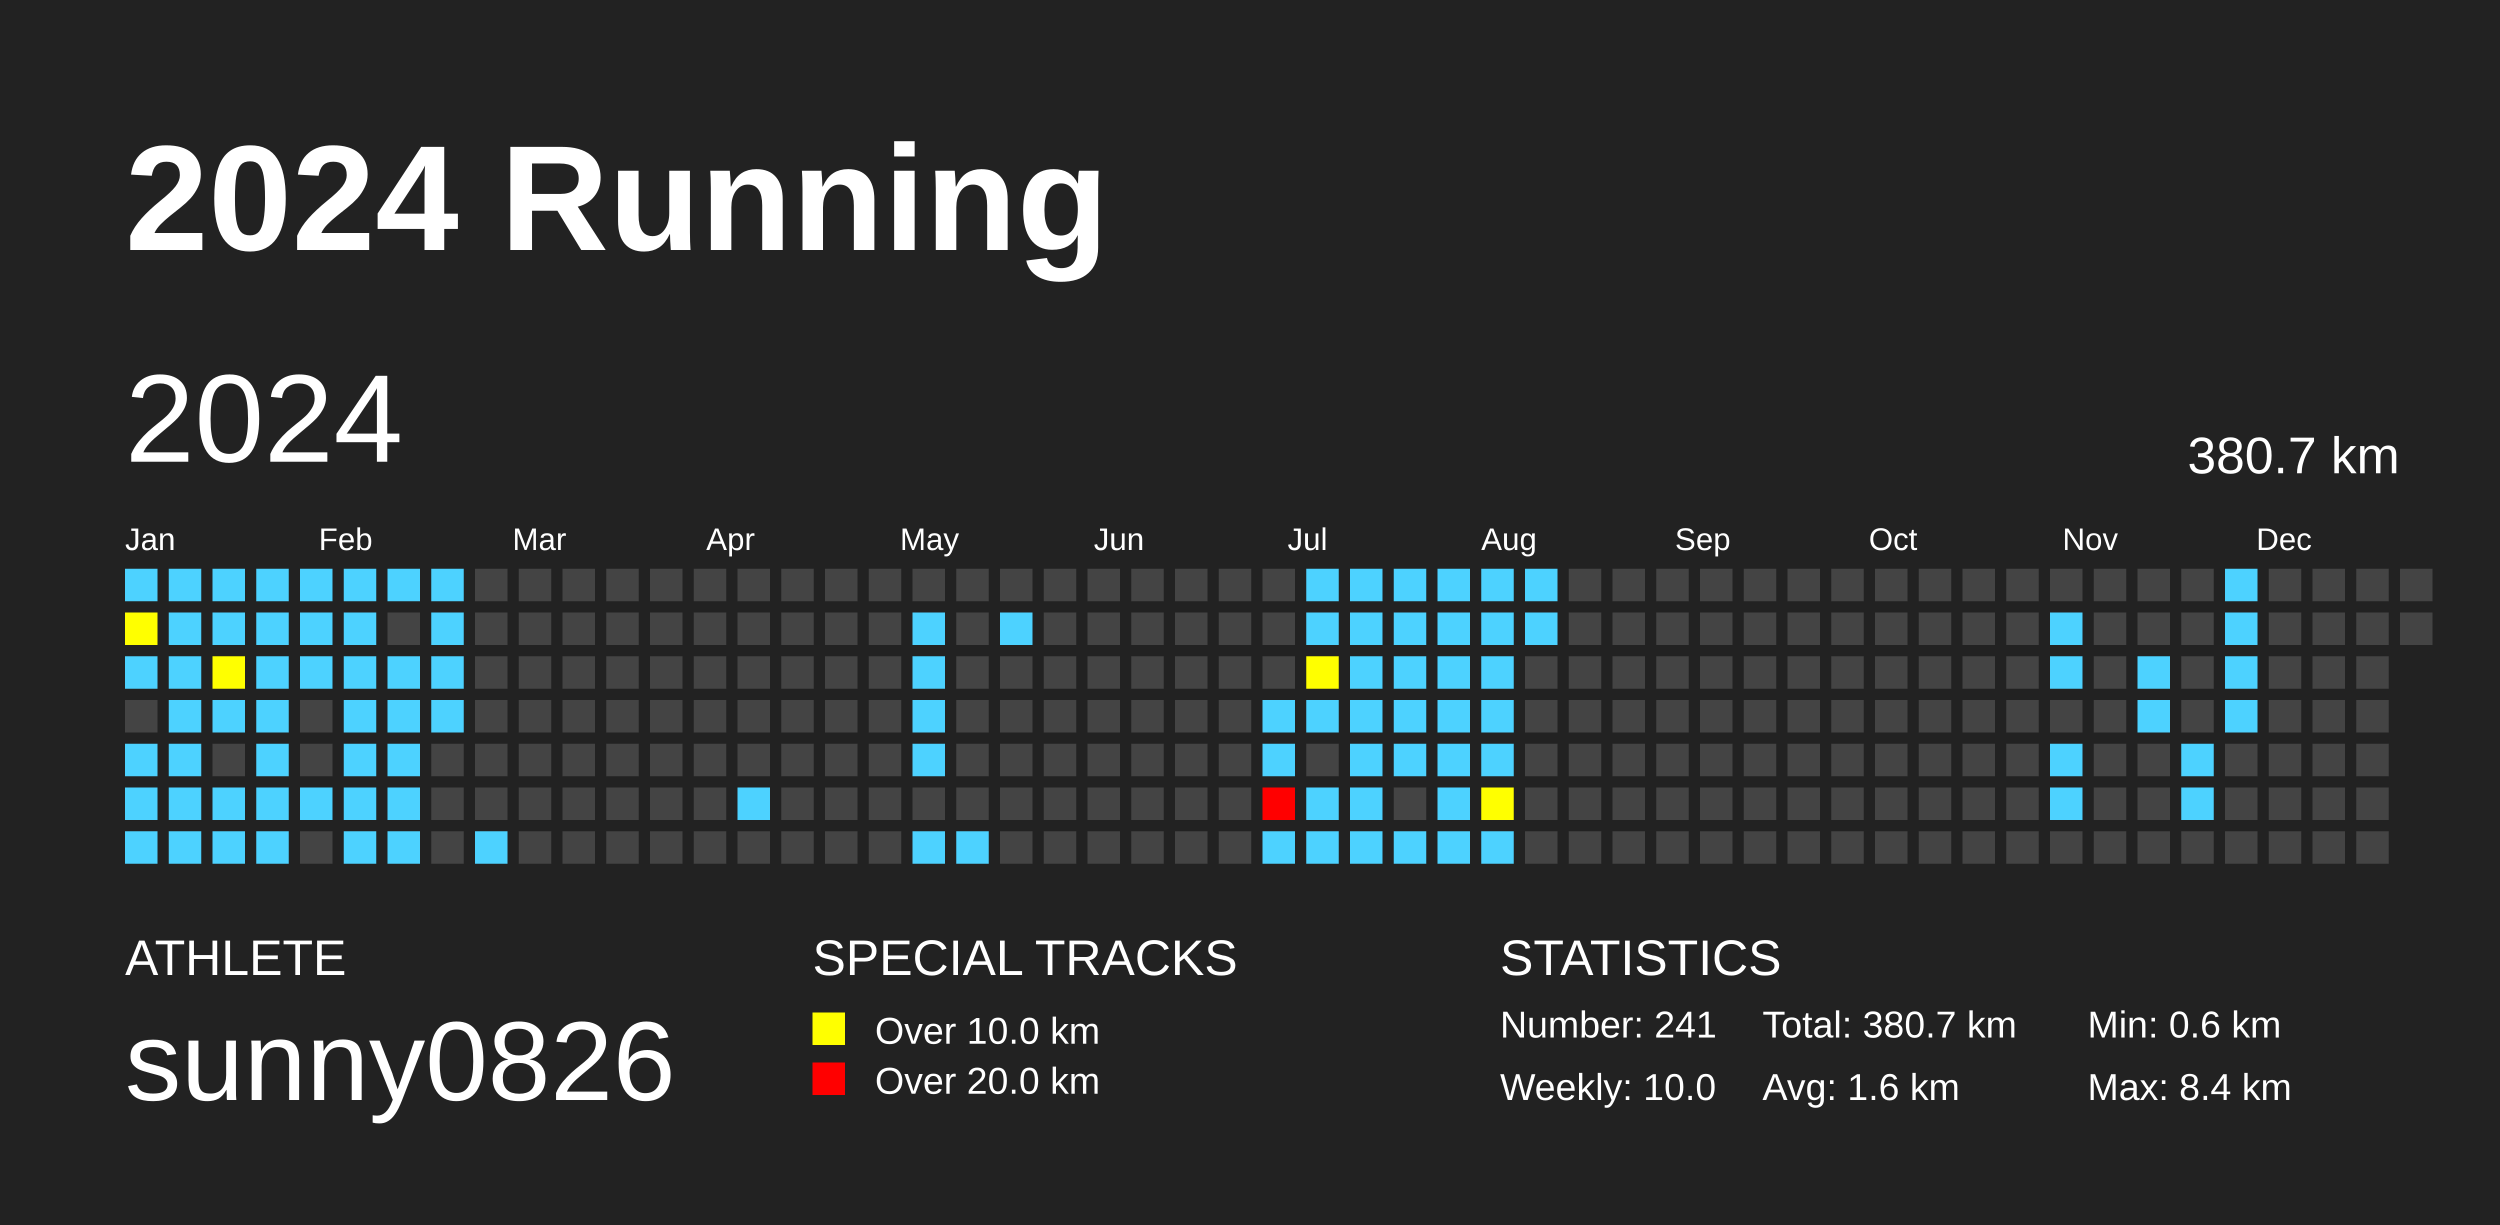
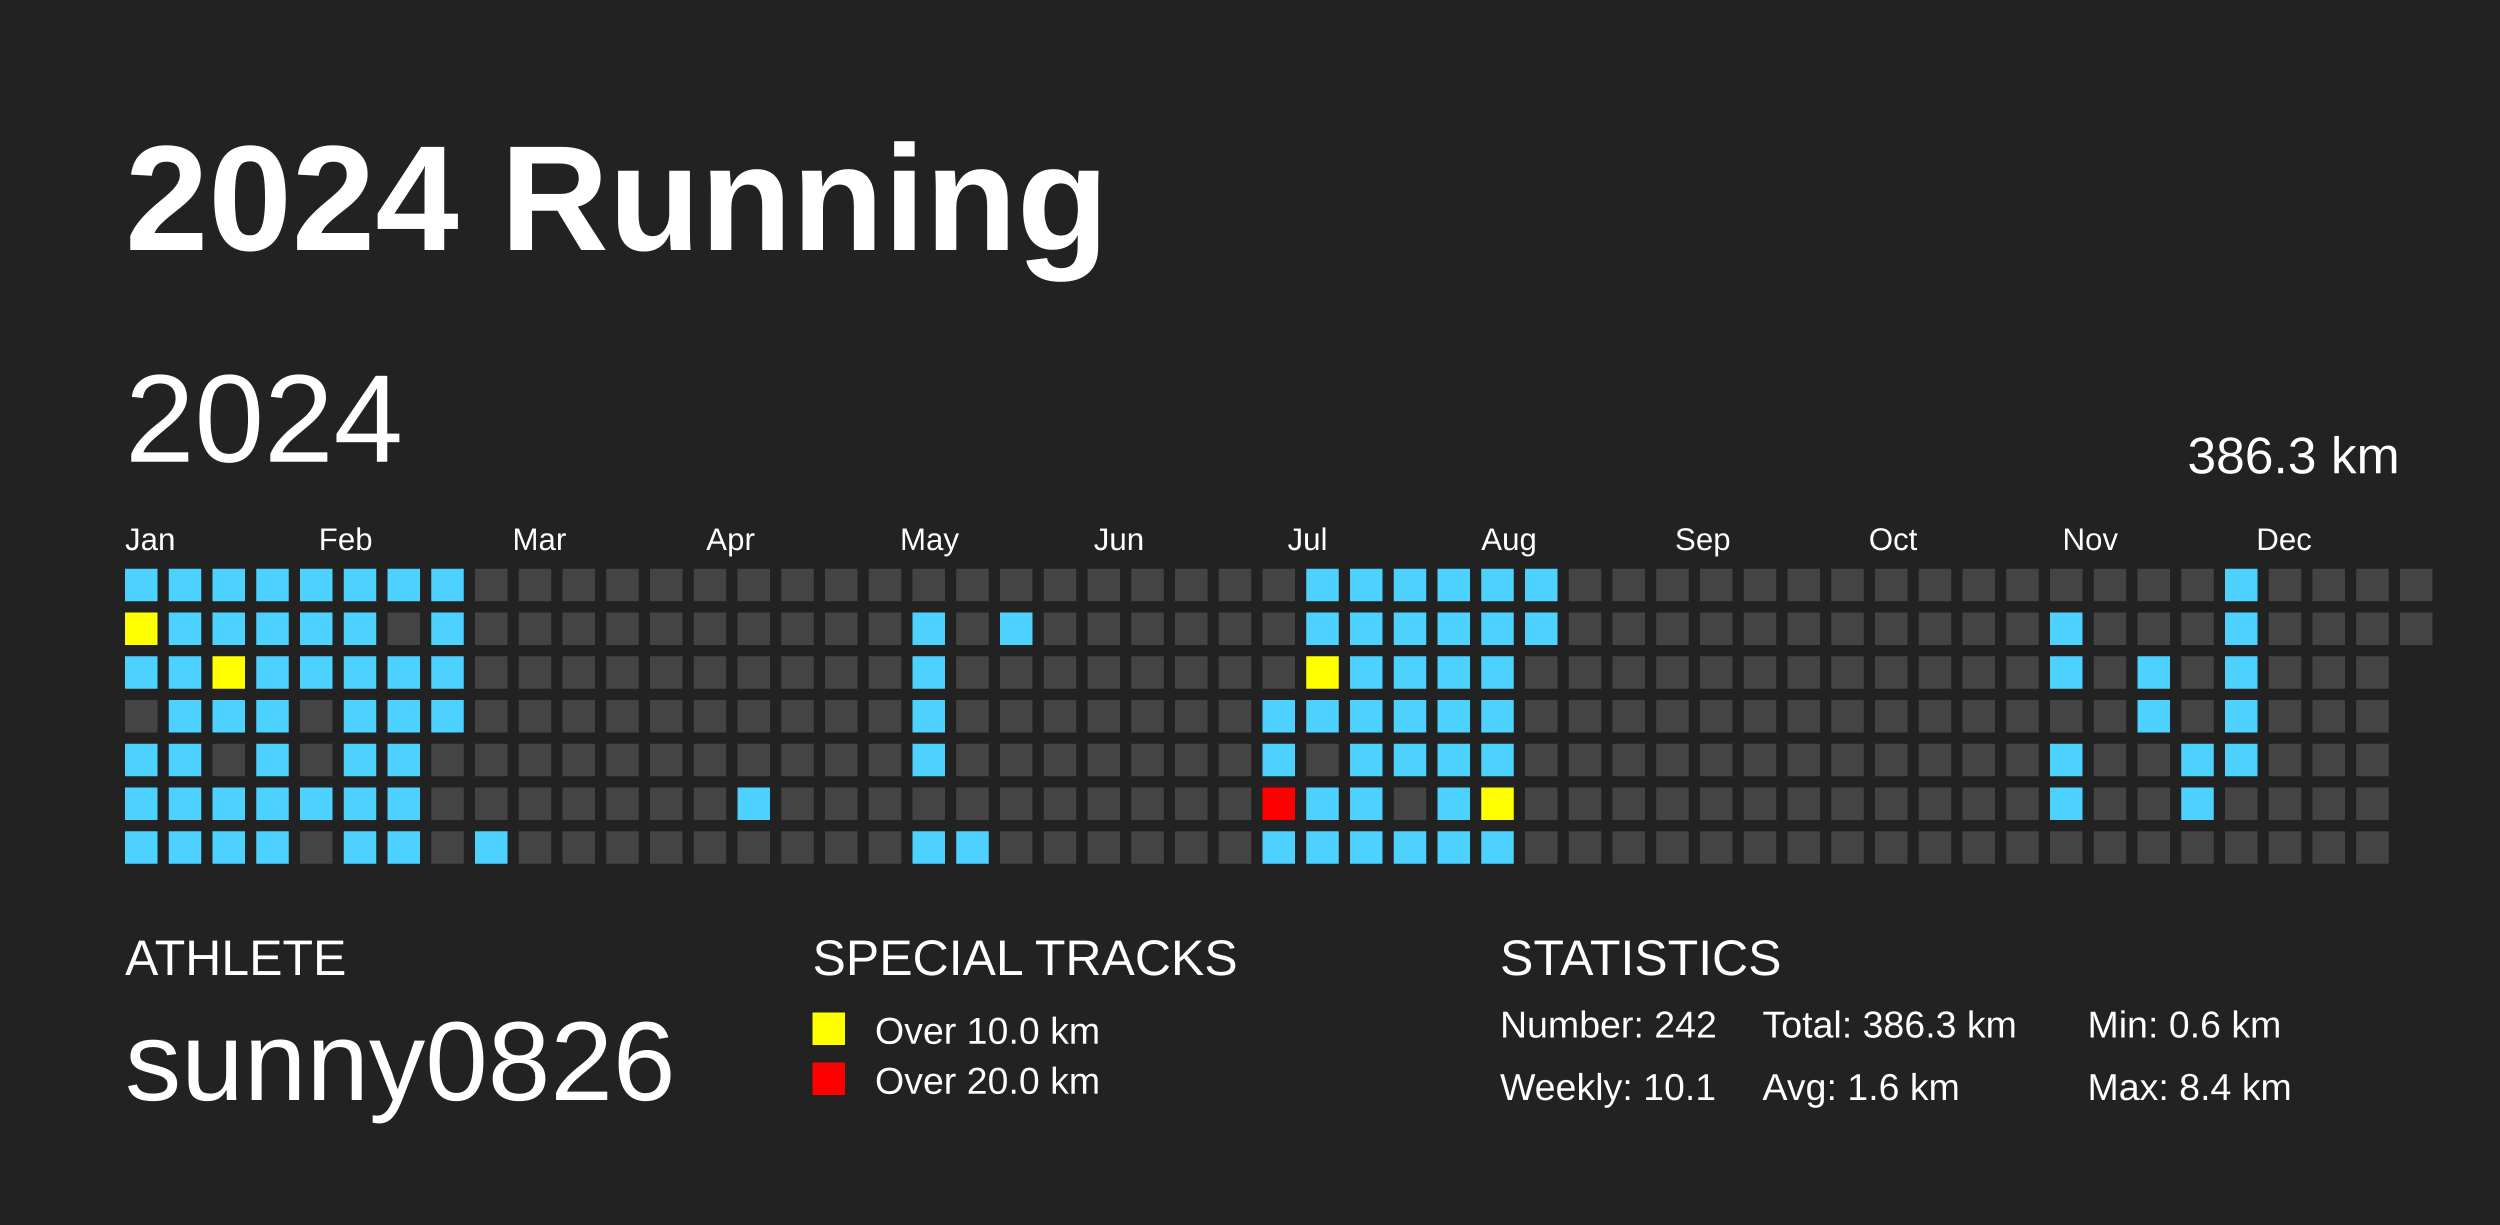
<svg xmlns="http://www.w3.org/2000/svg" baseProfile="full" height="98mm" version="1.1" viewBox="0,0,200,98" width="200mm">
  <defs />
  <rect fill="#222222" height="98" width="200" x="0" y="0" />
  <text fill="#FFFFFF" style="font-size:12px; font-family:Arial; font-weight:bold;" x="10" y="20">2024 Running</text>
  <text fill="#FFFFFF" style="font-size:4px; font-family:Arial" x="10" y="78">ATHLETE</text>
  <text fill="#FFFFFF" style="font-size:9px; font-family:Arial" x="10" y="88">sunny0826</text>
  <text fill="#FFFFFF" style="font-size:4px; font-family:Arial" x="65" y="78">SPECIAL TRACKS</text>
  <rect fill="yellow" height="2.6" width="2.6" x="65" y="81" />
  <text fill="#FFFFFF" style="font-size:3px; font-family:Arial" x="70" y="83.5">Over 10.0 km</text>
  <rect fill="red" height="2.6" width="2.6" x="65" y="85" />
  <text fill="#FFFFFF" style="font-size:3px; font-family:Arial" x="70" y="87.5">Over 20.0 km</text>
  <text fill="#FFFFFF" style="font-size:4px; font-family:Arial" x="120" y="78">STATISTICS</text>
-   <text fill="#FFFFFF" style="font-size:3px; font-family:Arial" x="120" y="83">Number: 241</text>
-   <text fill="#FFFFFF" style="font-size:3px; font-family:Arial" x="120" y="88">Weekly: 10.0</text>
-   <text fill="#FFFFFF" style="font-size:3px; font-family:Arial" x="141" y="83">Total: 380.7 km</text>
+   <text fill="#FFFFFF" style="font-size:3px; font-family:Arial" x="120" y="83">Number: 242</text>
+   <text fill="#FFFFFF" style="font-size:3px; font-family:Arial" x="120" y="88">Weekly: 10.1</text>
+   <text fill="#FFFFFF" style="font-size:3px; font-family:Arial" x="141" y="83">Total: 386.3 km</text>
  <text fill="#FFFFFF" style="font-size:3px; font-family:Arial" x="141" y="88">Avg: 1.6 km</text>
  <text fill="#FFFFFF" style="font-size:3px; font-family:Arial" x="167" y="83">Min: 0.6 km</text>
  <text fill="#FFFFFF" style="font-size:3px; font-family:Arial" x="167" y="88">Max: 8.4 km</text>
  <text dominant-baseline="hanging" fill="#FFFFFF" style="font-size:10.0px; font-family:Arial;" x="10" y="30">2024</text>
-   <text dominant-baseline="hanging" fill="#FFFFFF" style="font-size:4.125px; font-family:Arial;" x="175" y="35">380.7 km</text>
+   <text dominant-baseline="hanging" fill="#FFFFFF" style="font-size:4.125px; font-family:Arial;" x="175" y="35">386.3 km</text>
  <text fill="#FFFFFF" style="font-size:2.5px; font-family:Arial" x="10.0" y="44">Jan</text>
  <text fill="#FFFFFF" style="font-size:2.5px; font-family:Arial" x="25.5" y="44">Feb</text>
  <text fill="#FFFFFF" style="font-size:2.5px; font-family:Arial" x="41.0" y="44">Mar</text>
  <text fill="#FFFFFF" style="font-size:2.5px; font-family:Arial" x="56.5" y="44">Apr</text>
  <text fill="#FFFFFF" style="font-size:2.5px; font-family:Arial" x="72.0" y="44">May</text>
  <text fill="#FFFFFF" style="font-size:2.5px; font-family:Arial" x="87.5" y="44">Jun</text>
  <text fill="#FFFFFF" style="font-size:2.5px; font-family:Arial" x="103.0" y="44">Jul</text>
  <text fill="#FFFFFF" style="font-size:2.5px; font-family:Arial" x="118.5" y="44">Aug</text>
  <text fill="#FFFFFF" style="font-size:2.5px; font-family:Arial" x="134.0" y="44">Sep</text>
  <text fill="#FFFFFF" style="font-size:2.5px; font-family:Arial" x="149.5" y="44">Oct</text>
  <text fill="#FFFFFF" style="font-size:2.5px; font-family:Arial" x="165.0" y="44">Nov</text>
  <text fill="#FFFFFF" style="font-size:2.5px; font-family:Arial" x="180.5" y="44">Dec</text>
  <rect fill="#4DD2FF" height="2.6" width="2.6" x="10.0" y="45.5" />
  <rect fill="yellow" height="2.6" width="2.6" x="10.0" y="49.0" />
  <rect fill="#4DD2FF" height="2.6" width="2.6" x="10.0" y="52.5" />
  <rect fill="#444444" height="2.6" width="2.6" x="10.0" y="56.0" />
  <rect fill="#4DD2FF" height="2.6" width="2.6" x="10.0" y="59.5" />
  <rect fill="#4DD2FF" height="2.6" width="2.6" x="10.0" y="63.0" />
  <rect fill="#4DD2FF" height="2.6" width="2.6" x="10.0" y="66.5" />
  <rect fill="#4DD2FF" height="2.6" width="2.6" x="13.5" y="45.5" />
  <rect fill="#4DD2FF" height="2.6" width="2.6" x="13.5" y="49.0" />
  <rect fill="#4DD2FF" height="2.6" width="2.6" x="13.5" y="52.5" />
  <rect fill="#4DD2FF" height="2.6" width="2.6" x="13.5" y="56.0" />
  <rect fill="#4DD2FF" height="2.6" width="2.6" x="13.5" y="59.5" />
  <rect fill="#4DD2FF" height="2.6" width="2.6" x="13.5" y="63.0" />
  <rect fill="#4DD2FF" height="2.6" width="2.6" x="13.5" y="66.5" />
  <rect fill="#4DD2FF" height="2.6" width="2.6" x="17.0" y="45.5" />
  <rect fill="#4DD2FF" height="2.6" width="2.6" x="17.0" y="49.0" />
  <rect fill="yellow" height="2.6" width="2.6" x="17.0" y="52.5" />
  <rect fill="#4DD2FF" height="2.6" width="2.6" x="17.0" y="56.0" />
  <rect fill="#444444" height="2.6" width="2.6" x="17.0" y="59.5" />
  <rect fill="#4DD2FF" height="2.6" width="2.6" x="17.0" y="63.0" />
  <rect fill="#4DD2FF" height="2.6" width="2.6" x="17.0" y="66.5" />
  <rect fill="#4DD2FF" height="2.6" width="2.6" x="20.5" y="45.5" />
  <rect fill="#4DD2FF" height="2.6" width="2.6" x="20.5" y="49.0" />
  <rect fill="#4DD2FF" height="2.6" width="2.6" x="20.5" y="52.5" />
  <rect fill="#4DD2FF" height="2.6" width="2.6" x="20.5" y="56.0" />
  <rect fill="#4DD2FF" height="2.6" width="2.6" x="20.5" y="59.5" />
  <rect fill="#4DD2FF" height="2.6" width="2.6" x="20.5" y="63.0" />
  <rect fill="#4DD2FF" height="2.6" width="2.6" x="20.5" y="66.5" />
  <rect fill="#4DD2FF" height="2.6" width="2.6" x="24.0" y="45.5" />
  <rect fill="#4DD2FF" height="2.6" width="2.6" x="24.0" y="49.0" />
  <rect fill="#4DD2FF" height="2.6" width="2.6" x="24.0" y="52.5" />
  <rect fill="#444444" height="2.6" width="2.6" x="24.0" y="56.0" />
  <rect fill="#444444" height="2.6" width="2.6" x="24.0" y="59.5" />
  <rect fill="#4DD2FF" height="2.6" width="2.6" x="24.0" y="63.0" />
  <rect fill="#444444" height="2.6" width="2.6" x="24.0" y="66.5" />
  <rect fill="#4DD2FF" height="2.6" width="2.6" x="27.5" y="45.5" />
  <rect fill="#4DD2FF" height="2.6" width="2.6" x="27.5" y="49.0" />
  <rect fill="#4DD2FF" height="2.6" width="2.6" x="27.5" y="52.5" />
  <rect fill="#4DD2FF" height="2.6" width="2.6" x="27.5" y="56.0" />
  <rect fill="#4DD2FF" height="2.6" width="2.6" x="27.5" y="59.5" />
  <rect fill="#4DD2FF" height="2.6" width="2.6" x="27.5" y="63.0" />
  <rect fill="#4DD2FF" height="2.6" width="2.6" x="27.5" y="66.5" />
  <rect fill="#4DD2FF" height="2.6" width="2.6" x="31.0" y="45.5" />
  <rect fill="#444444" height="2.6" width="2.6" x="31.0" y="49.0" />
  <rect fill="#4DD2FF" height="2.6" width="2.6" x="31.0" y="52.5" />
  <rect fill="#4DD2FF" height="2.6" width="2.6" x="31.0" y="56.0" />
  <rect fill="#4DD2FF" height="2.6" width="2.6" x="31.0" y="59.5" />
  <rect fill="#4DD2FF" height="2.6" width="2.6" x="31.0" y="63.0" />
  <rect fill="#4DD2FF" height="2.6" width="2.6" x="31.0" y="66.5" />
  <rect fill="#4DD2FF" height="2.6" width="2.6" x="34.5" y="45.5" />
  <rect fill="#4DD2FF" height="2.6" width="2.6" x="34.5" y="49.0" />
  <rect fill="#4DD2FF" height="2.6" width="2.6" x="34.5" y="52.5" />
  <rect fill="#4DD2FF" height="2.6" width="2.6" x="34.5" y="56.0" />
  <rect fill="#444444" height="2.6" width="2.6" x="34.5" y="59.5" />
  <rect fill="#444444" height="2.6" width="2.6" x="34.5" y="63.0" />
  <rect fill="#444444" height="2.6" width="2.6" x="34.5" y="66.5" />
  <rect fill="#444444" height="2.6" width="2.6" x="38.0" y="45.5" />
  <rect fill="#444444" height="2.6" width="2.6" x="38.0" y="49.0" />
  <rect fill="#444444" height="2.6" width="2.6" x="38.0" y="52.5" />
  <rect fill="#444444" height="2.6" width="2.6" x="38.0" y="56.0" />
  <rect fill="#444444" height="2.6" width="2.6" x="38.0" y="59.5" />
  <rect fill="#444444" height="2.6" width="2.6" x="38.0" y="63.0" />
  <rect fill="#4DD2FF" height="2.6" width="2.6" x="38.0" y="66.5" />
  <rect fill="#444444" height="2.6" width="2.6" x="41.5" y="45.5" />
  <rect fill="#444444" height="2.6" width="2.6" x="41.5" y="49.0" />
  <rect fill="#444444" height="2.6" width="2.6" x="41.5" y="52.5" />
  <rect fill="#444444" height="2.6" width="2.6" x="41.5" y="56.0" />
  <rect fill="#444444" height="2.6" width="2.6" x="41.5" y="59.5" />
  <rect fill="#444444" height="2.6" width="2.6" x="41.5" y="63.0" />
  <rect fill="#444444" height="2.6" width="2.6" x="41.5" y="66.5" />
  <rect fill="#444444" height="2.6" width="2.6" x="45.0" y="45.5" />
  <rect fill="#444444" height="2.6" width="2.6" x="45.0" y="49.0" />
  <rect fill="#444444" height="2.6" width="2.6" x="45.0" y="52.5" />
  <rect fill="#444444" height="2.6" width="2.6" x="45.0" y="56.0" />
  <rect fill="#444444" height="2.6" width="2.6" x="45.0" y="59.5" />
  <rect fill="#444444" height="2.6" width="2.6" x="45.0" y="63.0" />
  <rect fill="#444444" height="2.6" width="2.6" x="45.0" y="66.5" />
  <rect fill="#444444" height="2.6" width="2.6" x="48.5" y="45.5" />
  <rect fill="#444444" height="2.6" width="2.6" x="48.5" y="49.0" />
  <rect fill="#444444" height="2.6" width="2.6" x="48.5" y="52.5" />
  <rect fill="#444444" height="2.6" width="2.6" x="48.5" y="56.0" />
  <rect fill="#444444" height="2.6" width="2.6" x="48.5" y="59.5" />
  <rect fill="#444444" height="2.6" width="2.6" x="48.5" y="63.0" />
  <rect fill="#444444" height="2.6" width="2.6" x="48.5" y="66.5" />
  <rect fill="#444444" height="2.6" width="2.6" x="52.0" y="45.5" />
  <rect fill="#444444" height="2.6" width="2.6" x="52.0" y="49.0" />
  <rect fill="#444444" height="2.6" width="2.6" x="52.0" y="52.5" />
  <rect fill="#444444" height="2.6" width="2.6" x="52.0" y="56.0" />
  <rect fill="#444444" height="2.6" width="2.6" x="52.0" y="59.5" />
  <rect fill="#444444" height="2.6" width="2.6" x="52.0" y="63.0" />
  <rect fill="#444444" height="2.6" width="2.6" x="52.0" y="66.5" />
  <rect fill="#444444" height="2.6" width="2.6" x="55.5" y="45.5" />
  <rect fill="#444444" height="2.6" width="2.6" x="55.5" y="49.0" />
  <rect fill="#444444" height="2.6" width="2.6" x="55.5" y="52.5" />
  <rect fill="#444444" height="2.6" width="2.6" x="55.5" y="56.0" />
  <rect fill="#444444" height="2.6" width="2.6" x="55.5" y="59.5" />
  <rect fill="#444444" height="2.6" width="2.6" x="55.5" y="63.0" />
  <rect fill="#444444" height="2.6" width="2.6" x="55.5" y="66.5" />
  <rect fill="#444444" height="2.6" width="2.6" x="59.0" y="45.5" />
  <rect fill="#444444" height="2.6" width="2.6" x="59.0" y="49.0" />
  <rect fill="#444444" height="2.6" width="2.6" x="59.0" y="52.5" />
  <rect fill="#444444" height="2.6" width="2.6" x="59.0" y="56.0" />
  <rect fill="#444444" height="2.6" width="2.6" x="59.0" y="59.5" />
  <rect fill="#4DD2FF" height="2.6" width="2.6" x="59.0" y="63.0" />
  <rect fill="#444444" height="2.6" width="2.6" x="59.0" y="66.5" />
  <rect fill="#444444" height="2.6" width="2.6" x="62.5" y="45.5" />
  <rect fill="#444444" height="2.6" width="2.6" x="62.5" y="49.0" />
  <rect fill="#444444" height="2.6" width="2.6" x="62.5" y="52.5" />
  <rect fill="#444444" height="2.6" width="2.6" x="62.5" y="56.0" />
  <rect fill="#444444" height="2.6" width="2.6" x="62.5" y="59.5" />
  <rect fill="#444444" height="2.6" width="2.6" x="62.5" y="63.0" />
  <rect fill="#444444" height="2.6" width="2.6" x="62.5" y="66.5" />
  <rect fill="#444444" height="2.6" width="2.6" x="66.0" y="45.5" />
  <rect fill="#444444" height="2.6" width="2.6" x="66.0" y="49.0" />
  <rect fill="#444444" height="2.6" width="2.6" x="66.0" y="52.5" />
  <rect fill="#444444" height="2.6" width="2.6" x="66.0" y="56.0" />
  <rect fill="#444444" height="2.6" width="2.6" x="66.0" y="59.5" />
  <rect fill="#444444" height="2.6" width="2.6" x="66.0" y="63.0" />
  <rect fill="#444444" height="2.6" width="2.6" x="66.0" y="66.5" />
  <rect fill="#444444" height="2.6" width="2.6" x="69.5" y="45.5" />
  <rect fill="#444444" height="2.6" width="2.6" x="69.5" y="49.0" />
  <rect fill="#444444" height="2.6" width="2.6" x="69.5" y="52.5" />
  <rect fill="#444444" height="2.6" width="2.6" x="69.5" y="56.0" />
  <rect fill="#444444" height="2.6" width="2.6" x="69.5" y="59.5" />
  <rect fill="#444444" height="2.6" width="2.6" x="69.5" y="63.0" />
  <rect fill="#444444" height="2.6" width="2.6" x="69.5" y="66.5" />
  <rect fill="#444444" height="2.6" width="2.6" x="73.0" y="45.5" />
  <rect fill="#4DD2FF" height="2.6" width="2.6" x="73.0" y="49.0" />
  <rect fill="#4DD2FF" height="2.6" width="2.6" x="73.0" y="52.5" />
  <rect fill="#4DD2FF" height="2.6" width="2.6" x="73.0" y="56.0" />
  <rect fill="#4DD2FF" height="2.6" width="2.6" x="73.0" y="59.5" />
  <rect fill="#444444" height="2.6" width="2.6" x="73.0" y="63.0" />
  <rect fill="#4DD2FF" height="2.6" width="2.6" x="73.0" y="66.5" />
  <rect fill="#444444" height="2.6" width="2.6" x="76.5" y="45.5" />
  <rect fill="#444444" height="2.6" width="2.6" x="76.5" y="49.0" />
  <rect fill="#444444" height="2.6" width="2.6" x="76.5" y="52.5" />
  <rect fill="#444444" height="2.6" width="2.6" x="76.5" y="56.0" />
  <rect fill="#444444" height="2.6" width="2.6" x="76.5" y="59.5" />
  <rect fill="#444444" height="2.6" width="2.6" x="76.5" y="63.0" />
  <rect fill="#4DD2FF" height="2.6" width="2.6" x="76.5" y="66.5" />
  <rect fill="#444444" height="2.6" width="2.6" x="80.0" y="45.5" />
  <rect fill="#4DD2FF" height="2.6" width="2.6" x="80.0" y="49.0" />
  <rect fill="#444444" height="2.6" width="2.6" x="80.0" y="52.5" />
  <rect fill="#444444" height="2.6" width="2.6" x="80.0" y="56.0" />
  <rect fill="#444444" height="2.6" width="2.6" x="80.0" y="59.5" />
  <rect fill="#444444" height="2.6" width="2.6" x="80.0" y="63.0" />
  <rect fill="#444444" height="2.6" width="2.6" x="80.0" y="66.5" />
  <rect fill="#444444" height="2.6" width="2.6" x="83.5" y="45.5" />
  <rect fill="#444444" height="2.6" width="2.6" x="83.5" y="49.0" />
  <rect fill="#444444" height="2.6" width="2.6" x="83.5" y="52.5" />
  <rect fill="#444444" height="2.6" width="2.6" x="83.5" y="56.0" />
  <rect fill="#444444" height="2.6" width="2.6" x="83.5" y="59.5" />
  <rect fill="#444444" height="2.6" width="2.6" x="83.5" y="63.0" />
  <rect fill="#444444" height="2.6" width="2.6" x="83.5" y="66.5" />
  <rect fill="#444444" height="2.6" width="2.6" x="87.0" y="45.5" />
  <rect fill="#444444" height="2.6" width="2.6" x="87.0" y="49.0" />
  <rect fill="#444444" height="2.6" width="2.6" x="87.0" y="52.5" />
  <rect fill="#444444" height="2.6" width="2.6" x="87.0" y="56.0" />
  <rect fill="#444444" height="2.6" width="2.6" x="87.0" y="59.5" />
  <rect fill="#444444" height="2.6" width="2.6" x="87.0" y="63.0" />
  <rect fill="#444444" height="2.6" width="2.6" x="87.0" y="66.5" />
  <rect fill="#444444" height="2.6" width="2.6" x="90.5" y="45.5" />
  <rect fill="#444444" height="2.6" width="2.6" x="90.5" y="49.0" />
  <rect fill="#444444" height="2.6" width="2.6" x="90.5" y="52.5" />
  <rect fill="#444444" height="2.6" width="2.6" x="90.5" y="56.0" />
  <rect fill="#444444" height="2.6" width="2.6" x="90.5" y="59.5" />
  <rect fill="#444444" height="2.6" width="2.6" x="90.5" y="63.0" />
  <rect fill="#444444" height="2.6" width="2.6" x="90.5" y="66.5" />
  <rect fill="#444444" height="2.6" width="2.6" x="94.0" y="45.5" />
  <rect fill="#444444" height="2.6" width="2.6" x="94.0" y="49.0" />
  <rect fill="#444444" height="2.6" width="2.6" x="94.0" y="52.5" />
  <rect fill="#444444" height="2.6" width="2.6" x="94.0" y="56.0" />
  <rect fill="#444444" height="2.6" width="2.6" x="94.0" y="59.5" />
  <rect fill="#444444" height="2.6" width="2.6" x="94.0" y="63.0" />
  <rect fill="#444444" height="2.6" width="2.6" x="94.0" y="66.5" />
  <rect fill="#444444" height="2.6" width="2.6" x="97.5" y="45.5" />
  <rect fill="#444444" height="2.6" width="2.6" x="97.5" y="49.0" />
  <rect fill="#444444" height="2.6" width="2.6" x="97.5" y="52.5" />
  <rect fill="#444444" height="2.6" width="2.6" x="97.5" y="56.0" />
  <rect fill="#444444" height="2.6" width="2.6" x="97.5" y="59.5" />
  <rect fill="#444444" height="2.6" width="2.6" x="97.5" y="63.0" />
  <rect fill="#444444" height="2.6" width="2.6" x="97.5" y="66.5" />
  <rect fill="#444444" height="2.6" width="2.6" x="101.0" y="45.5" />
  <rect fill="#444444" height="2.6" width="2.6" x="101.0" y="49.0" />
  <rect fill="#444444" height="2.6" width="2.6" x="101.0" y="52.5" />
  <rect fill="#4DD2FF" height="2.6" width="2.6" x="101.0" y="56.0" />
  <rect fill="#4DD2FF" height="2.6" width="2.6" x="101.0" y="59.5" />
  <rect fill="red" height="2.6" width="2.6" x="101.0" y="63.0" />
  <rect fill="#4DD2FF" height="2.6" width="2.6" x="101.0" y="66.5" />
  <rect fill="#4DD2FF" height="2.6" width="2.6" x="104.5" y="45.5" />
  <rect fill="#4DD2FF" height="2.6" width="2.6" x="104.5" y="49.0" />
  <rect fill="yellow" height="2.6" width="2.6" x="104.5" y="52.5" />
  <rect fill="#4DD2FF" height="2.6" width="2.6" x="104.5" y="56.0" />
  <rect fill="#444444" height="2.6" width="2.6" x="104.5" y="59.5" />
  <rect fill="#4DD2FF" height="2.6" width="2.6" x="104.5" y="63.0" />
  <rect fill="#4DD2FF" height="2.6" width="2.6" x="104.5" y="66.5" />
  <rect fill="#4DD2FF" height="2.6" width="2.6" x="108.0" y="45.5" />
  <rect fill="#4DD2FF" height="2.6" width="2.6" x="108.0" y="49.0" />
  <rect fill="#4DD2FF" height="2.6" width="2.6" x="108.0" y="52.5" />
  <rect fill="#4DD2FF" height="2.6" width="2.6" x="108.0" y="56.0" />
  <rect fill="#4DD2FF" height="2.6" width="2.6" x="108.0" y="59.5" />
  <rect fill="#4DD2FF" height="2.6" width="2.6" x="108.0" y="63.0" />
  <rect fill="#4DD2FF" height="2.6" width="2.6" x="108.0" y="66.5" />
  <rect fill="#4DD2FF" height="2.6" width="2.6" x="111.5" y="45.5" />
  <rect fill="#4DD2FF" height="2.6" width="2.6" x="111.5" y="49.0" />
  <rect fill="#4DD2FF" height="2.6" width="2.6" x="111.5" y="52.5" />
  <rect fill="#4DD2FF" height="2.6" width="2.6" x="111.5" y="56.0" />
  <rect fill="#4DD2FF" height="2.6" width="2.6" x="111.5" y="59.5" />
  <rect fill="#444444" height="2.6" width="2.6" x="111.5" y="63.0" />
  <rect fill="#4DD2FF" height="2.6" width="2.6" x="111.5" y="66.5" />
  <rect fill="#4DD2FF" height="2.6" width="2.6" x="115.0" y="45.5" />
  <rect fill="#4DD2FF" height="2.6" width="2.6" x="115.0" y="49.0" />
  <rect fill="#4DD2FF" height="2.6" width="2.6" x="115.0" y="52.5" />
  <rect fill="#4DD2FF" height="2.6" width="2.6" x="115.0" y="56.0" />
  <rect fill="#4DD2FF" height="2.6" width="2.6" x="115.0" y="59.5" />
  <rect fill="#4DD2FF" height="2.6" width="2.6" x="115.0" y="63.0" />
  <rect fill="#4DD2FF" height="2.6" width="2.6" x="115.0" y="66.5" />
  <rect fill="#4DD2FF" height="2.6" width="2.6" x="118.5" y="45.5" />
  <rect fill="#4DD2FF" height="2.6" width="2.6" x="118.5" y="49.0" />
  <rect fill="#4DD2FF" height="2.6" width="2.6" x="118.5" y="52.5" />
  <rect fill="#4DD2FF" height="2.6" width="2.6" x="118.5" y="56.0" />
  <rect fill="#4DD2FF" height="2.6" width="2.6" x="118.5" y="59.5" />
  <rect fill="yellow" height="2.6" width="2.6" x="118.5" y="63.0" />
  <rect fill="#4DD2FF" height="2.6" width="2.6" x="118.5" y="66.5" />
  <rect fill="#4DD2FF" height="2.6" width="2.6" x="122.0" y="45.5" />
  <rect fill="#4DD2FF" height="2.6" width="2.6" x="122.0" y="49.0" />
  <rect fill="#444444" height="2.6" width="2.6" x="122.0" y="52.5" />
  <rect fill="#444444" height="2.6" width="2.6" x="122.0" y="56.0" />
  <rect fill="#444444" height="2.6" width="2.6" x="122.0" y="59.5" />
  <rect fill="#444444" height="2.6" width="2.6" x="122.0" y="63.0" />
  <rect fill="#444444" height="2.6" width="2.6" x="122.0" y="66.5" />
  <rect fill="#444444" height="2.6" width="2.6" x="125.5" y="45.5" />
  <rect fill="#444444" height="2.6" width="2.6" x="125.5" y="49.0" />
  <rect fill="#444444" height="2.6" width="2.6" x="125.5" y="52.5" />
  <rect fill="#444444" height="2.6" width="2.6" x="125.5" y="56.0" />
  <rect fill="#444444" height="2.6" width="2.6" x="125.5" y="59.5" />
  <rect fill="#444444" height="2.6" width="2.6" x="125.5" y="63.0" />
  <rect fill="#444444" height="2.6" width="2.6" x="125.5" y="66.5" />
  <rect fill="#444444" height="2.6" width="2.6" x="129.0" y="45.5" />
  <rect fill="#444444" height="2.6" width="2.6" x="129.0" y="49.0" />
  <rect fill="#444444" height="2.6" width="2.6" x="129.0" y="52.5" />
  <rect fill="#444444" height="2.6" width="2.6" x="129.0" y="56.0" />
  <rect fill="#444444" height="2.6" width="2.6" x="129.0" y="59.5" />
  <rect fill="#444444" height="2.6" width="2.6" x="129.0" y="63.0" />
  <rect fill="#444444" height="2.6" width="2.6" x="129.0" y="66.5" />
  <rect fill="#444444" height="2.6" width="2.6" x="132.5" y="45.5" />
  <rect fill="#444444" height="2.6" width="2.6" x="132.5" y="49.0" />
  <rect fill="#444444" height="2.6" width="2.6" x="132.5" y="52.5" />
  <rect fill="#444444" height="2.6" width="2.6" x="132.5" y="56.0" />
  <rect fill="#444444" height="2.6" width="2.6" x="132.5" y="59.5" />
  <rect fill="#444444" height="2.6" width="2.6" x="132.5" y="63.0" />
  <rect fill="#444444" height="2.6" width="2.6" x="132.5" y="66.5" />
  <rect fill="#444444" height="2.6" width="2.6" x="136.0" y="45.5" />
  <rect fill="#444444" height="2.6" width="2.6" x="136.0" y="49.0" />
  <rect fill="#444444" height="2.6" width="2.6" x="136.0" y="52.5" />
  <rect fill="#444444" height="2.6" width="2.6" x="136.0" y="56.0" />
  <rect fill="#444444" height="2.6" width="2.6" x="136.0" y="59.5" />
  <rect fill="#444444" height="2.6" width="2.6" x="136.0" y="63.0" />
  <rect fill="#444444" height="2.6" width="2.6" x="136.0" y="66.5" />
  <rect fill="#444444" height="2.6" width="2.6" x="139.5" y="45.5" />
  <rect fill="#444444" height="2.6" width="2.6" x="139.5" y="49.0" />
  <rect fill="#444444" height="2.6" width="2.6" x="139.5" y="52.5" />
  <rect fill="#444444" height="2.6" width="2.6" x="139.5" y="56.0" />
  <rect fill="#444444" height="2.6" width="2.6" x="139.5" y="59.5" />
  <rect fill="#444444" height="2.6" width="2.6" x="139.5" y="63.0" />
  <rect fill="#444444" height="2.6" width="2.6" x="139.5" y="66.5" />
  <rect fill="#444444" height="2.6" width="2.6" x="143.0" y="45.5" />
  <rect fill="#444444" height="2.6" width="2.6" x="143.0" y="49.0" />
  <rect fill="#444444" height="2.6" width="2.6" x="143.0" y="52.5" />
  <rect fill="#444444" height="2.6" width="2.6" x="143.0" y="56.0" />
  <rect fill="#444444" height="2.6" width="2.6" x="143.0" y="59.5" />
  <rect fill="#444444" height="2.6" width="2.6" x="143.0" y="63.0" />
  <rect fill="#444444" height="2.6" width="2.6" x="143.0" y="66.5" />
  <rect fill="#444444" height="2.6" width="2.6" x="146.5" y="45.5" />
  <rect fill="#444444" height="2.6" width="2.6" x="146.5" y="49.0" />
  <rect fill="#444444" height="2.6" width="2.6" x="146.5" y="52.5" />
  <rect fill="#444444" height="2.6" width="2.6" x="146.5" y="56.0" />
  <rect fill="#444444" height="2.6" width="2.6" x="146.5" y="59.5" />
  <rect fill="#444444" height="2.6" width="2.6" x="146.5" y="63.0" />
  <rect fill="#444444" height="2.6" width="2.6" x="146.5" y="66.5" />
  <rect fill="#444444" height="2.6" width="2.6" x="150.0" y="45.5" />
  <rect fill="#444444" height="2.6" width="2.6" x="150.0" y="49.0" />
  <rect fill="#444444" height="2.6" width="2.6" x="150.0" y="52.5" />
  <rect fill="#444444" height="2.6" width="2.6" x="150.0" y="56.0" />
  <rect fill="#444444" height="2.6" width="2.6" x="150.0" y="59.5" />
  <rect fill="#444444" height="2.6" width="2.6" x="150.0" y="63.0" />
  <rect fill="#444444" height="2.6" width="2.6" x="150.0" y="66.5" />
  <rect fill="#444444" height="2.6" width="2.6" x="153.5" y="45.5" />
  <rect fill="#444444" height="2.6" width="2.6" x="153.5" y="49.0" />
  <rect fill="#444444" height="2.6" width="2.6" x="153.5" y="52.5" />
  <rect fill="#444444" height="2.6" width="2.6" x="153.5" y="56.0" />
  <rect fill="#444444" height="2.6" width="2.6" x="153.5" y="59.5" />
  <rect fill="#444444" height="2.6" width="2.6" x="153.5" y="63.0" />
  <rect fill="#444444" height="2.6" width="2.6" x="153.5" y="66.5" />
  <rect fill="#444444" height="2.6" width="2.6" x="157.0" y="45.5" />
  <rect fill="#444444" height="2.6" width="2.6" x="157.0" y="49.0" />
  <rect fill="#444444" height="2.6" width="2.6" x="157.0" y="52.5" />
  <rect fill="#444444" height="2.6" width="2.6" x="157.0" y="56.0" />
  <rect fill="#444444" height="2.6" width="2.6" x="157.0" y="59.5" />
  <rect fill="#444444" height="2.6" width="2.6" x="157.0" y="63.0" />
  <rect fill="#444444" height="2.6" width="2.6" x="157.0" y="66.5" />
  <rect fill="#444444" height="2.6" width="2.6" x="160.5" y="45.5" />
  <rect fill="#444444" height="2.6" width="2.6" x="160.5" y="49.0" />
  <rect fill="#444444" height="2.6" width="2.6" x="160.5" y="52.5" />
  <rect fill="#444444" height="2.6" width="2.6" x="160.5" y="56.0" />
  <rect fill="#444444" height="2.6" width="2.6" x="160.5" y="59.5" />
  <rect fill="#444444" height="2.6" width="2.6" x="160.5" y="63.0" />
  <rect fill="#444444" height="2.6" width="2.6" x="160.5" y="66.5" />
  <rect fill="#444444" height="2.6" width="2.6" x="164.0" y="45.5" />
  <rect fill="#4DD2FF" height="2.6" width="2.6" x="164.0" y="49.0" />
  <rect fill="#4DD2FF" height="2.6" width="2.6" x="164.0" y="52.5" />
  <rect fill="#444444" height="2.6" width="2.6" x="164.0" y="56.0" />
  <rect fill="#4DD2FF" height="2.6" width="2.6" x="164.0" y="59.5" />
  <rect fill="#4DD2FF" height="2.6" width="2.6" x="164.0" y="63.0" />
  <rect fill="#444444" height="2.6" width="2.6" x="164.0" y="66.5" />
  <rect fill="#444444" height="2.6" width="2.6" x="167.5" y="45.5" />
  <rect fill="#444444" height="2.6" width="2.6" x="167.5" y="49.0" />
  <rect fill="#444444" height="2.6" width="2.6" x="167.5" y="52.5" />
  <rect fill="#444444" height="2.6" width="2.6" x="167.5" y="56.0" />
  <rect fill="#444444" height="2.6" width="2.6" x="167.5" y="59.5" />
  <rect fill="#444444" height="2.6" width="2.6" x="167.5" y="63.0" />
  <rect fill="#444444" height="2.6" width="2.6" x="167.5" y="66.5" />
  <rect fill="#444444" height="2.6" width="2.6" x="171.0" y="45.5" />
  <rect fill="#444444" height="2.6" width="2.6" x="171.0" y="49.0" />
  <rect fill="#4DD2FF" height="2.6" width="2.6" x="171.0" y="52.5" />
  <rect fill="#4DD2FF" height="2.6" width="2.6" x="171.0" y="56.0" />
  <rect fill="#444444" height="2.6" width="2.6" x="171.0" y="59.5" />
  <rect fill="#444444" height="2.6" width="2.6" x="171.0" y="63.0" />
  <rect fill="#444444" height="2.6" width="2.6" x="171.0" y="66.5" />
  <rect fill="#444444" height="2.6" width="2.6" x="174.5" y="45.5" />
  <rect fill="#444444" height="2.6" width="2.6" x="174.5" y="49.0" />
  <rect fill="#444444" height="2.6" width="2.6" x="174.5" y="52.5" />
  <rect fill="#444444" height="2.6" width="2.6" x="174.5" y="56.0" />
  <rect fill="#4DD2FF" height="2.6" width="2.6" x="174.5" y="59.5" />
  <rect fill="#4DD2FF" height="2.6" width="2.6" x="174.5" y="63.0" />
  <rect fill="#444444" height="2.6" width="2.6" x="174.5" y="66.5" />
  <rect fill="#4DD2FF" height="2.6" width="2.6" x="178.0" y="45.5" />
  <rect fill="#4DD2FF" height="2.6" width="2.6" x="178.0" y="49.0" />
  <rect fill="#4DD2FF" height="2.6" width="2.6" x="178.0" y="52.5" />
  <rect fill="#4DD2FF" height="2.6" width="2.6" x="178.0" y="56.0" />
-   <rect fill="#444444" height="2.6" width="2.6" x="178.0" y="59.5" />
+   <rect fill="#4DD2FF" height="2.6" width="2.6" x="178.0" y="59.5" />
  <rect fill="#444444" height="2.6" width="2.6" x="178.0" y="63.0" />
  <rect fill="#444444" height="2.6" width="2.6" x="178.0" y="66.5" />
  <rect fill="#444444" height="2.6" width="2.6" x="181.5" y="45.5" />
  <rect fill="#444444" height="2.6" width="2.6" x="181.5" y="49.0" />
  <rect fill="#444444" height="2.6" width="2.6" x="181.5" y="52.5" />
  <rect fill="#444444" height="2.6" width="2.6" x="181.5" y="56.0" />
  <rect fill="#444444" height="2.6" width="2.6" x="181.5" y="59.5" />
  <rect fill="#444444" height="2.6" width="2.6" x="181.5" y="63.0" />
  <rect fill="#444444" height="2.6" width="2.6" x="181.5" y="66.5" />
  <rect fill="#444444" height="2.6" width="2.6" x="185.0" y="45.5" />
  <rect fill="#444444" height="2.6" width="2.6" x="185.0" y="49.0" />
  <rect fill="#444444" height="2.6" width="2.6" x="185.0" y="52.5" />
  <rect fill="#444444" height="2.6" width="2.6" x="185.0" y="56.0" />
  <rect fill="#444444" height="2.6" width="2.6" x="185.0" y="59.5" />
  <rect fill="#444444" height="2.6" width="2.6" x="185.0" y="63.0" />
  <rect fill="#444444" height="2.6" width="2.6" x="185.0" y="66.5" />
  <rect fill="#444444" height="2.6" width="2.6" x="188.5" y="45.5" />
  <rect fill="#444444" height="2.6" width="2.6" x="188.5" y="49.0" />
  <rect fill="#444444" height="2.6" width="2.6" x="188.5" y="52.5" />
  <rect fill="#444444" height="2.6" width="2.6" x="188.5" y="56.0" />
  <rect fill="#444444" height="2.6" width="2.6" x="188.5" y="59.5" />
  <rect fill="#444444" height="2.6" width="2.6" x="188.5" y="63.0" />
  <rect fill="#444444" height="2.6" width="2.6" x="188.5" y="66.5" />
  <rect fill="#444444" height="2.6" width="2.6" x="192.0" y="45.5" />
  <rect fill="#444444" height="2.6" width="2.6" x="192.0" y="49.0" />
</svg>
